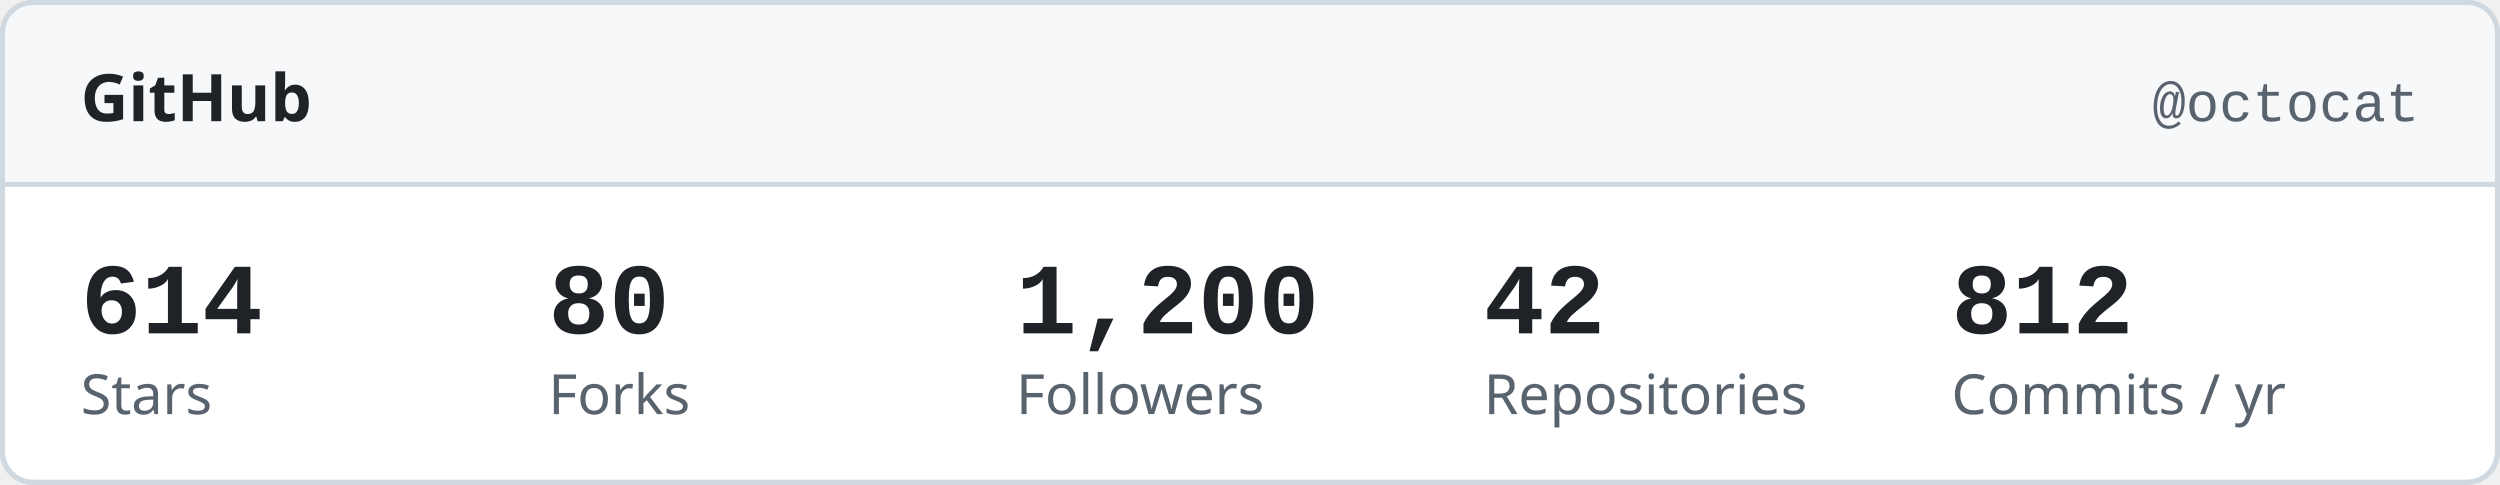
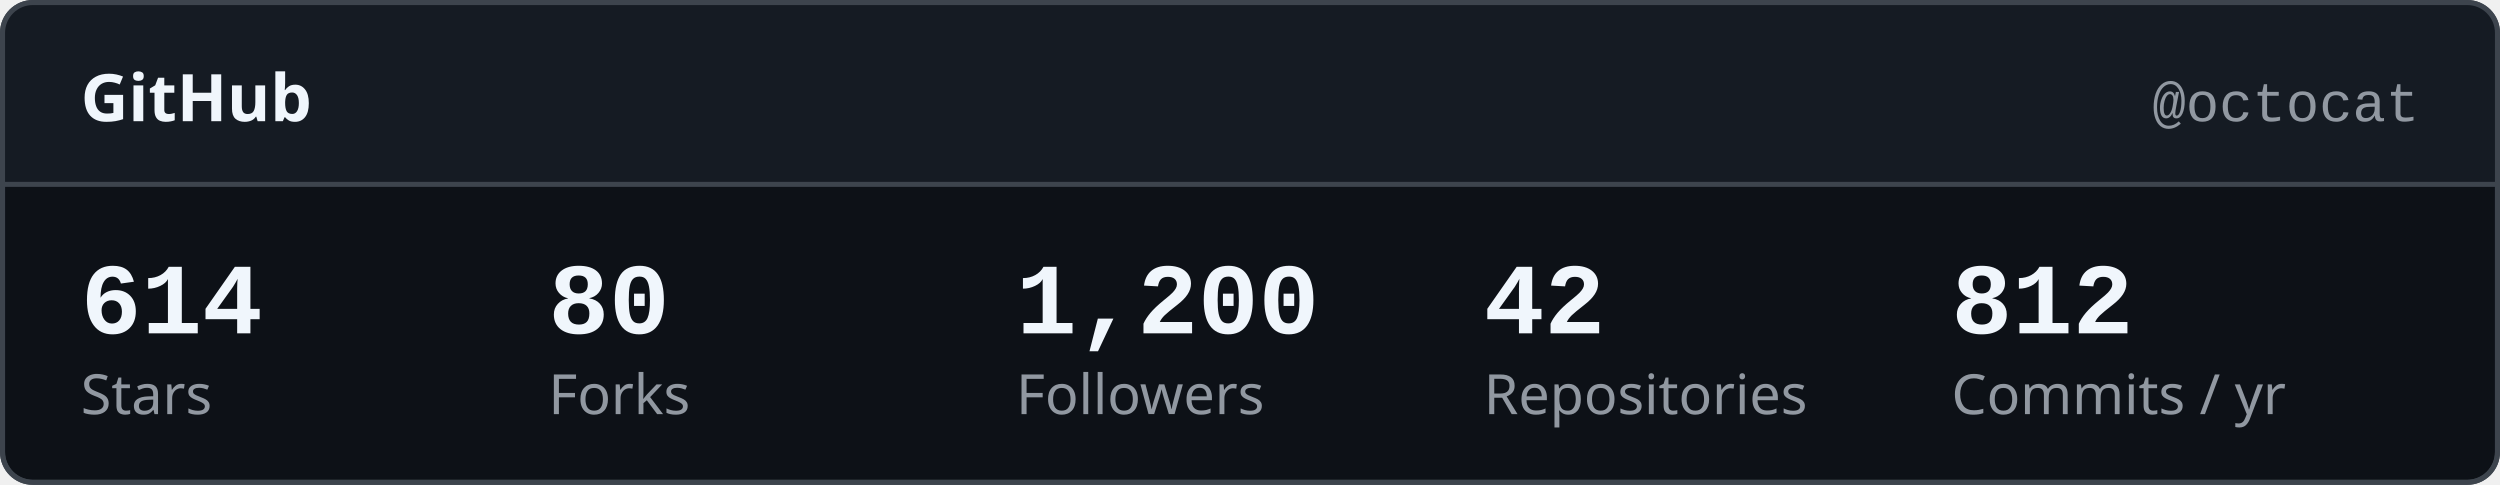
<svg xmlns="http://www.w3.org/2000/svg" width="495" height="96" viewBox="0 0 495 96" role="img" aria-labelledby="ghcTitle ghcDesc">
  <style>
- .bg{fill:#ffffff;stroke:#d1d9e0}
- .panel{fill:#f6f8fa}
- .t,.v,.big{fill:#1f2328}
- .d,.l,.h,.s{fill:#59636e}
- .n,.c{fill:#1f2328}
- .star,.pill-v{fill:#0969da}
- .on-accent{fill:#ffffff}
- .line{stroke:#0969da}
- .area{fill:#0969da}
- .axis,.edge{stroke:#d1d9e0}
- .track{fill:#d1d9e0}
- .ok{fill:#1a7f37}
- .fg{fill:#1f2328}
- .h0{fill:#eff2f5}.h1{fill:#aceebb}.h2{fill:#4ac26b}.h3{fill:#2da44e}.h4{fill:#116329}
+ .bg{fill:#0d1117;stroke:#3d444d}
+ .panel{fill:#151b23}
+ .t,.v,.big{fill:#f0f6fc}
+ .d,.l,.h,.s{fill:#9198a1}
+ .n,.c{fill:#f0f6fc}
+ .star,.pill-v{fill:#4493f8}
+ .on-accent{fill:#0d1117}
+ .line{stroke:#4493f8}
+ .area{fill:#4493f8}
+ .axis,.edge{stroke:#3d444d}
+ .track{fill:#3d444d}
+ .ok{fill:#3fb950}
+ .fg{fill:#f0f6fc}
+ .h0{fill:#151b23}.h1{fill:#033a16}.h2{fill:#196c2e}.h3{fill:#2ea043}.h4{fill:#56d364}
text{font-family:-apple-system,BlinkMacSystemFont,'Segoe UI','Noto Sans',Helvetica,Arial,sans-serif}
.mono{font-family:ui-monospace,SFMono-Regular,'SF Mono',Menlo,Consolas,'Liberation Mono',monospace}
.t{font-size:15px;font-weight:600}
.d{font-size:11px}
.v{font-size:22px;font-weight:600;font-family:ui-monospace,SFMono-Regular,'SF Mono',Menlo,Consolas,'Liberation Mono',monospace}
.big{font-size:20px;font-weight:600;font-family:ui-monospace,SFMono-Regular,'SF Mono',Menlo,Consolas,'Liberation Mono',monospace}
.l{font-size:11px}
.h{font-size:14px;font-weight:600}
.n{font-size:13px}
.s{font-size:11px}
.c{font-size:13px;font-weight:500;font-family:ui-monospace,SFMono-Regular,'SF Mono',Menlo,Consolas,'Liberation Mono',monospace}
.line{fill:none;stroke-width:2;stroke-linecap:round;stroke-linejoin:round}
.area{opacity:0.12;stroke:none}
.axis{stroke-width:1}
.edge{fill:none;stroke-width:1}
.t{font-size:13px}
</style>
  <rect class="bg" x="0.5" y="0.5" width="494" height="95" rx="6" />
  <path class="panel" d="M0.5,36 V6.5 A6,6 0 0 1 6.5,0.5 H488.5 A6,6 0 0 1 494.5,6.5 V36 Z" />
  <line class="axis" x1="0.5" y1="36.5" x2="494.5" y2="36.5" />
  <rect class="edge" x="0.5" y="0.5" width="494" height="95" rx="6" />
  <text class="t" x="16" y="24" text-anchor="start">GitHub</text>
  <text class="d mono" x="479" y="24" text-anchor="end">@octocat</text>
  <text class="big" x="16" y="66" text-anchor="start">614</text>
  <text class="l" x="16" y="82" text-anchor="start">Stars</text>
  <text class="big" x="108.6" y="66" text-anchor="start">80</text>
  <text class="l" x="108.6" y="82" text-anchor="start">Forks</text>
  <text class="big" x="201.2" y="66" text-anchor="start">1,200</text>
  <text class="l" x="201.2" y="82" text-anchor="start">Followers</text>
  <text class="big" x="293.8" y="66" text-anchor="start">42</text>
  <text class="l" x="293.8" y="82" text-anchor="start">Repositories</text>
  <text class="big" x="386.4" y="66" text-anchor="start">812</text>
  <text class="l" x="386.4" y="82" text-anchor="start">Commits / yr</text>
</svg>
